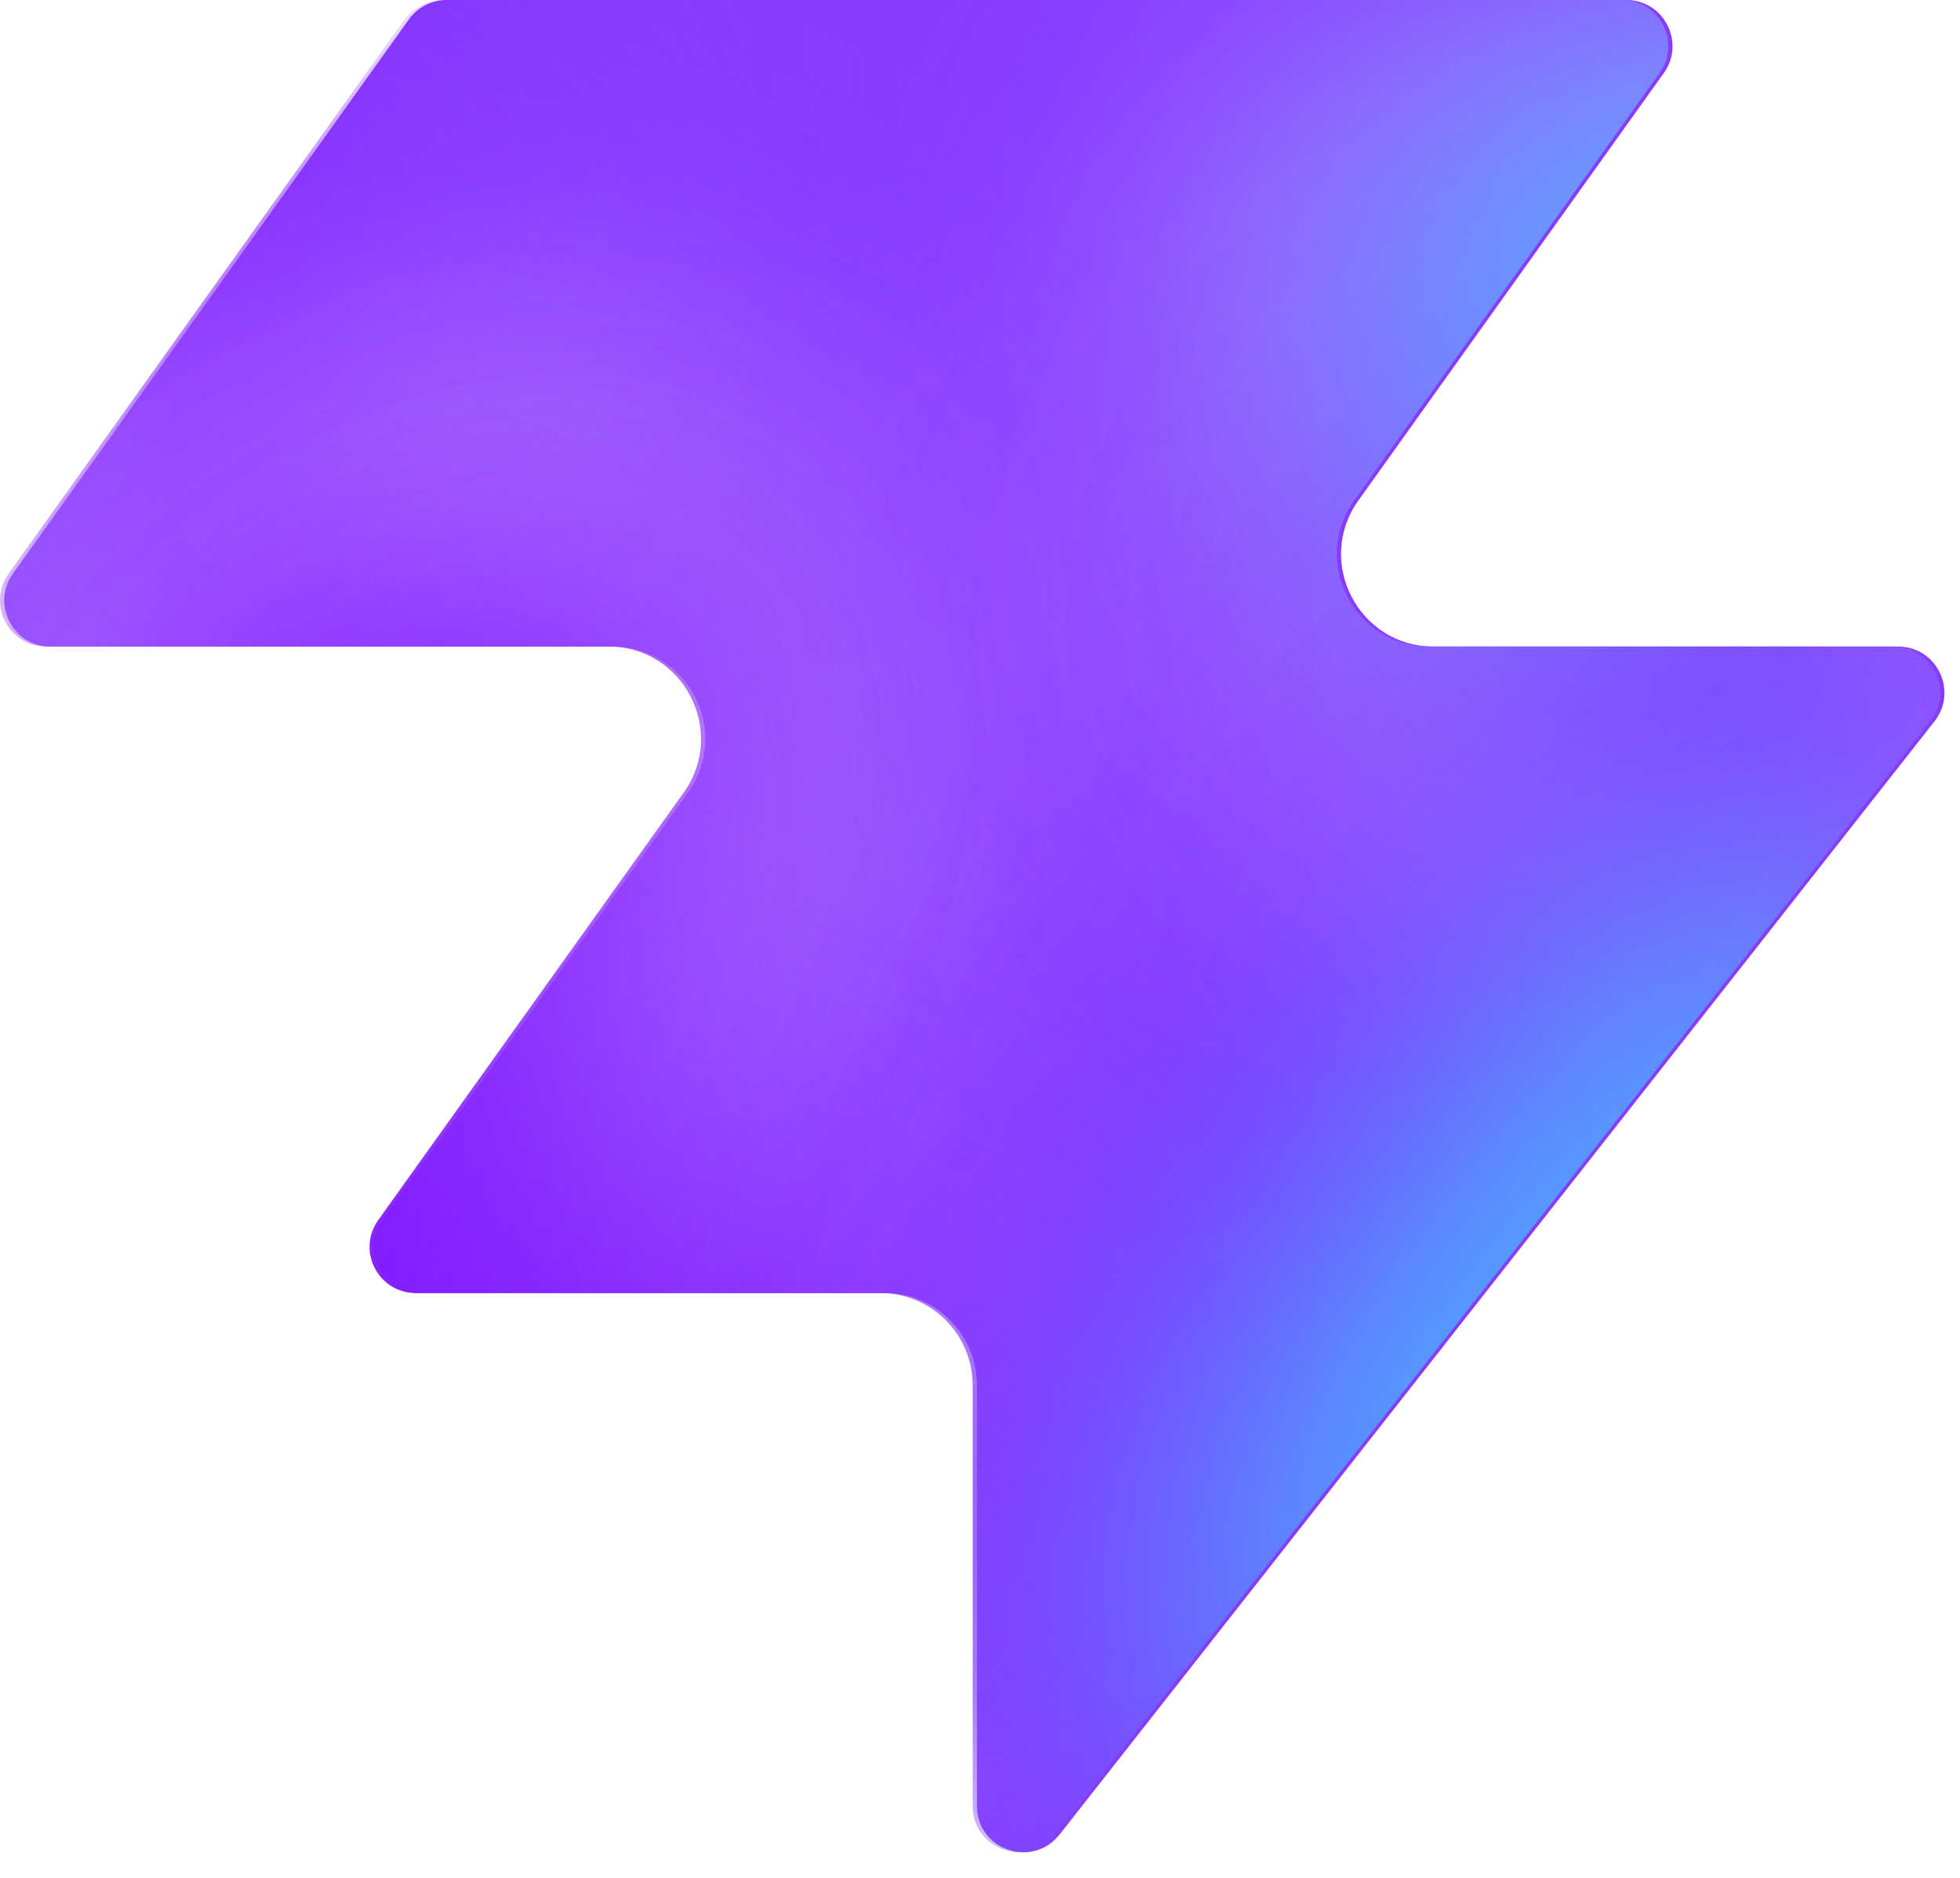
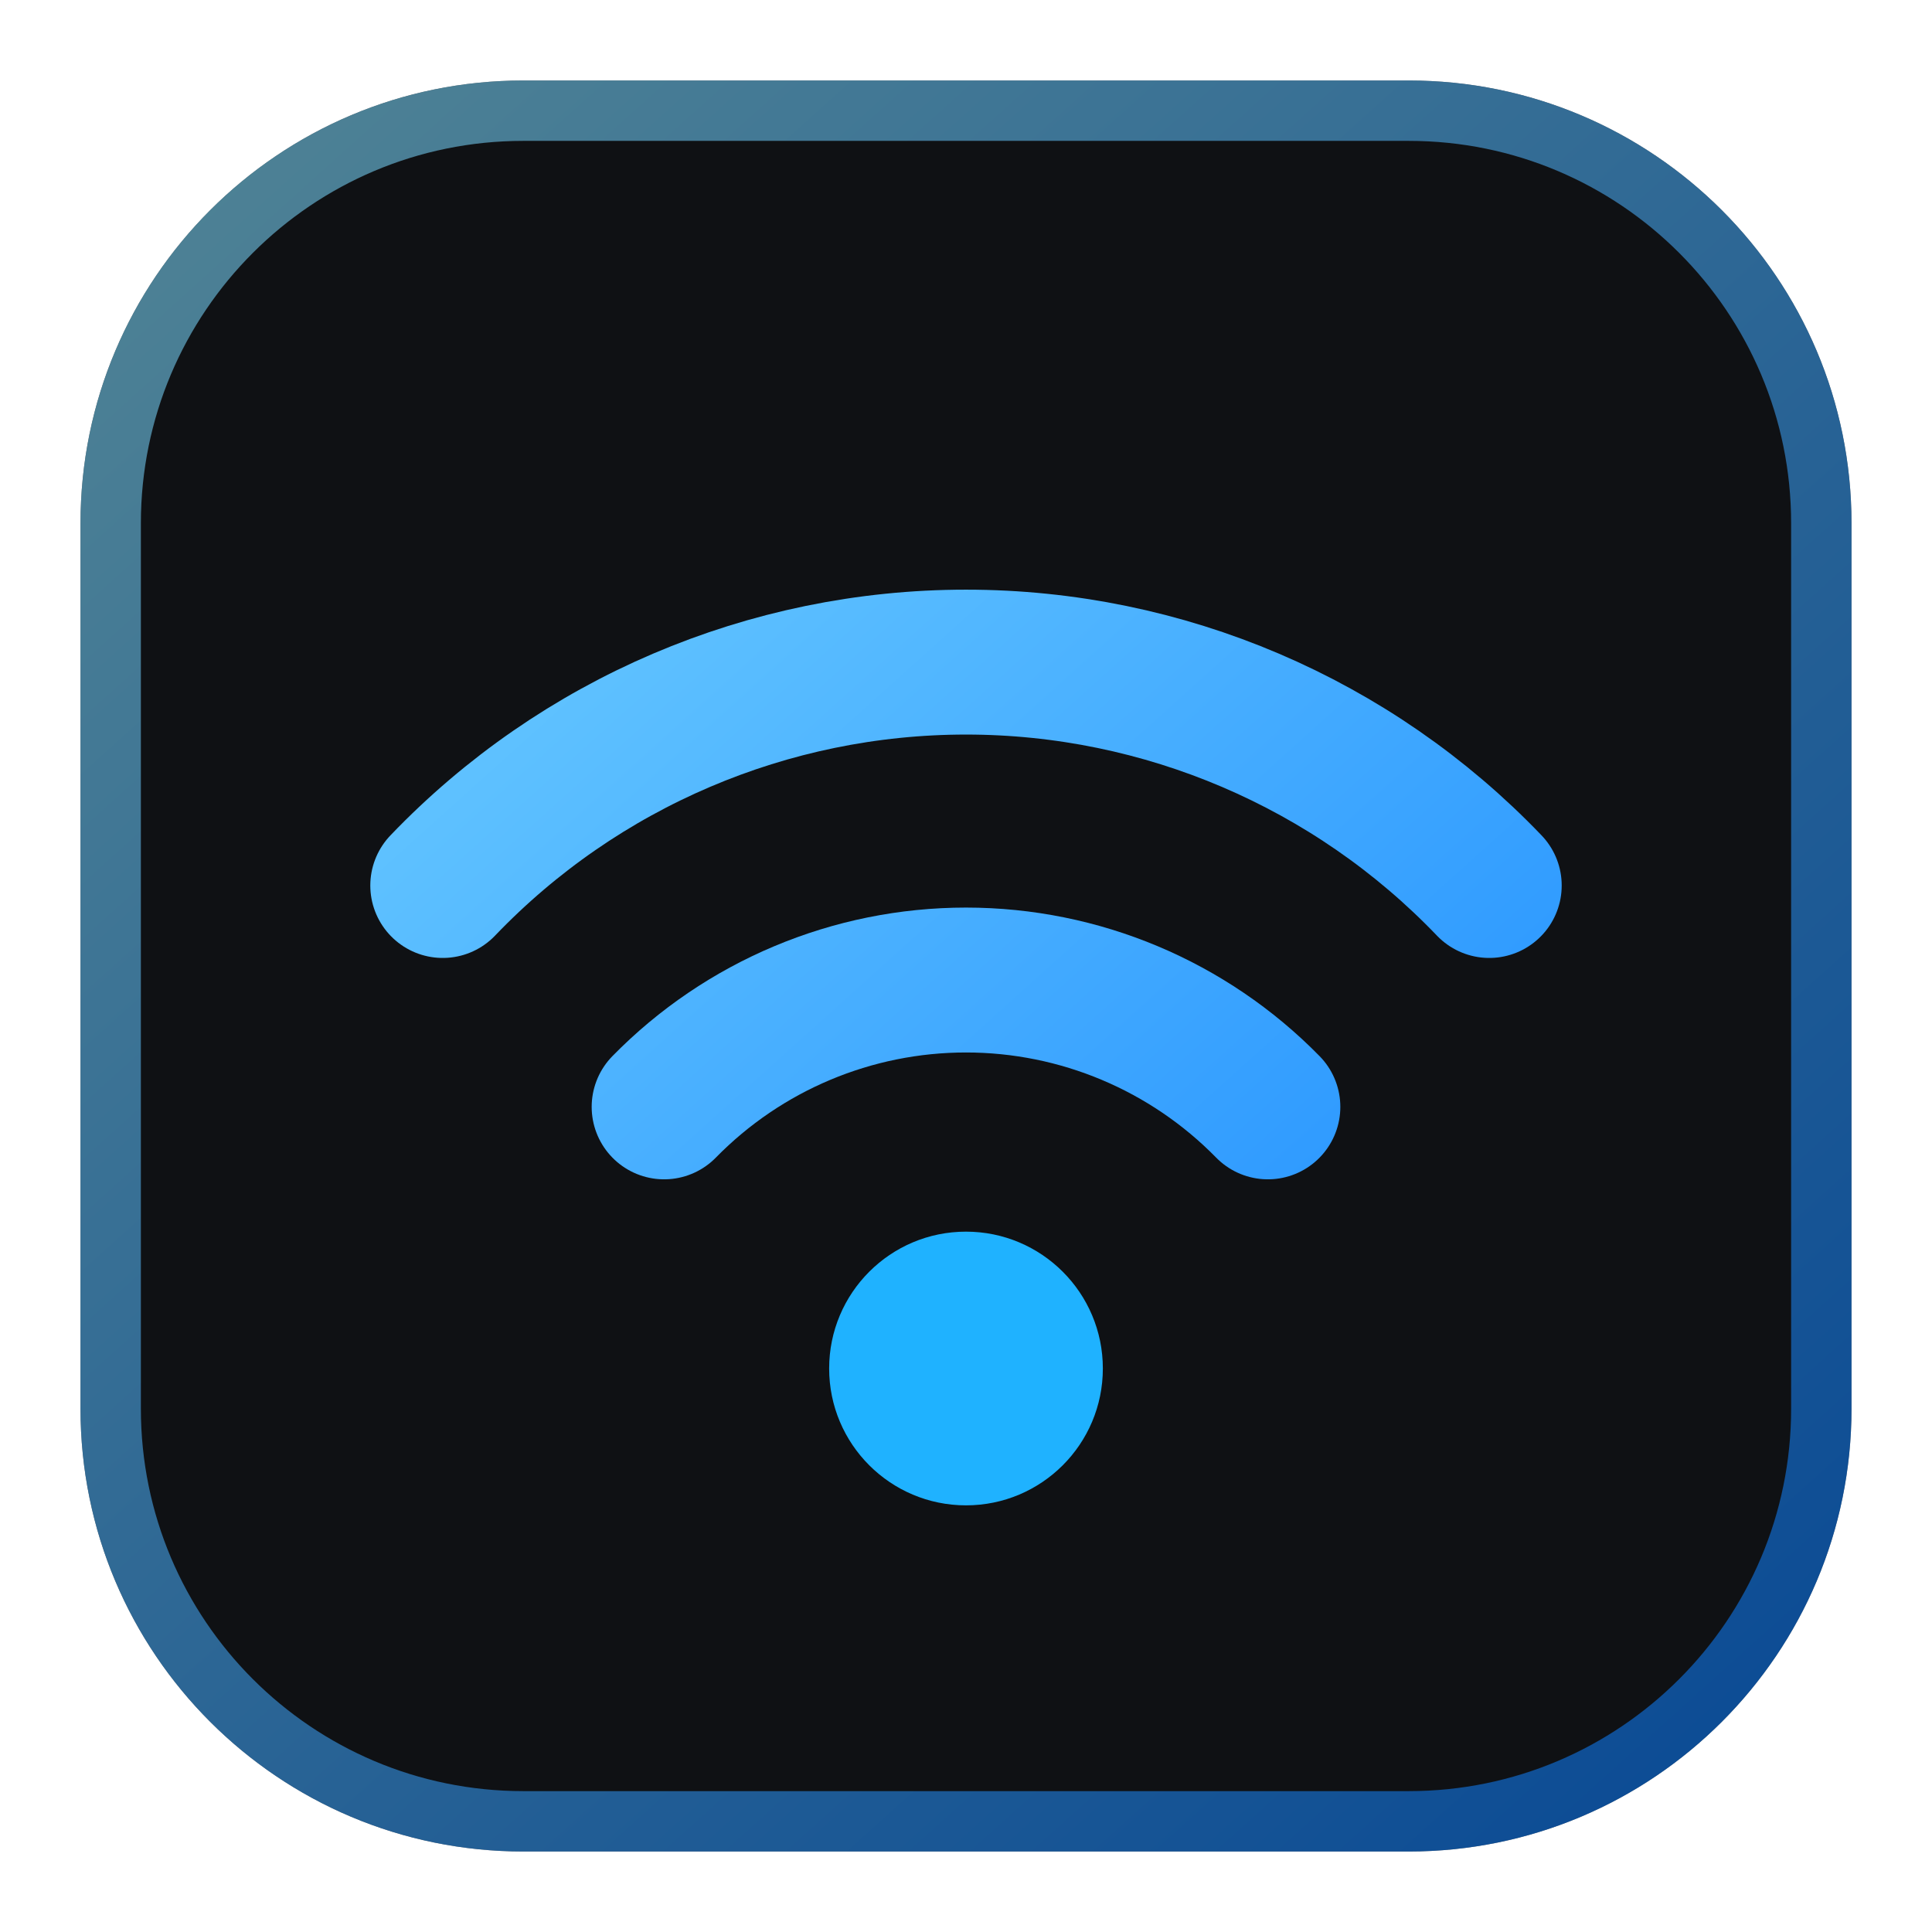
- <svg xmlns="http://www.w3.org/2000/svg" width="48" height="46" fill="none" viewBox="0 0 48 46">
-   <path fill="#863bff" d="M25.946 44.938c-.664.845-2.021.375-2.021-.698V33.937a2.26 2.26 0 0 0-2.262-2.262H10.287c-.92 0-1.456-1.04-.92-1.788l7.48-10.471c1.07-1.497 0-3.578-1.842-3.578H1.237c-.92 0-1.456-1.04-.92-1.788L10.013.474c.214-.297.556-.474.92-.474h28.894c.92 0 1.456 1.04.92 1.788l-7.48 10.471c-1.07 1.498 0 3.579 1.842 3.579h11.377c.943 0 1.473 1.088.89 1.83L25.947 44.94z" style="fill:#863bff;fill:color(display-p3 .525 .23 1);fill-opacity:1" />
-   <mask id="a" width="48" height="46" x="0" y="0" maskUnits="userSpaceOnUse" style="mask-type:alpha">
-     <path fill="#000" d="M25.842 44.938c-.664.844-2.021.375-2.021-.698V33.937a2.26 2.26 0 0 0-2.262-2.262H10.183c-.92 0-1.456-1.04-.92-1.788l7.48-10.471c1.07-1.498 0-3.579-1.842-3.579H1.133c-.92 0-1.456-1.04-.92-1.787L9.91.473c.214-.297.556-.474.92-.474h28.894c.92 0 1.456 1.04.92 1.788l-7.48 10.471c-1.07 1.498 0 3.578 1.842 3.578h11.377c.943 0 1.473 1.088.89 1.832L25.843 44.94z" style="fill:#000;fill-opacity:1" />
-   </mask>
-   <g mask="url(#a)">
-     <g filter="url(#b)">
-       <ellipse cx="5.508" cy="14.704" fill="#ede6ff" rx="5.508" ry="14.704" style="fill:#ede6ff;fill:color(display-p3 .927 .903 1);fill-opacity:1" transform="matrix(.00324 1 1 -.00324 -4.47 31.516)" />
-     </g>
-     <g filter="url(#c)">
-       <ellipse cx="10.399" cy="29.851" fill="#ede6ff" rx="10.399" ry="29.851" style="fill:#ede6ff;fill:color(display-p3 .927 .903 1);fill-opacity:1" transform="matrix(.00324 1 1 -.00324 -39.328 7.883)" />
-     </g>
-     <g filter="url(#d)">
-       <ellipse cx="5.508" cy="30.487" fill="#7e14ff" rx="5.508" ry="30.487" style="fill:#7e14ff;fill:color(display-p3 .492 .077 1);fill-opacity:1" transform="rotate(89.814 -25.913 -14.639)scale(1 -1)" />
-     </g>
-     <g filter="url(#e)">
-       <ellipse cx="5.508" cy="30.599" fill="#7e14ff" rx="5.508" ry="30.599" style="fill:#7e14ff;fill:color(display-p3 .492 .077 1);fill-opacity:1" transform="rotate(89.814 -32.644 -3.334)scale(1 -1)" />
-     </g>
-     <g filter="url(#f)">
-       <ellipse cx="5.508" cy="30.599" fill="#7e14ff" rx="5.508" ry="30.599" style="fill:#7e14ff;fill:color(display-p3 .492 .077 1);fill-opacity:1" transform="matrix(.00324 1 1 -.00324 -34.34 30.47)" />
-     </g>
-     <g filter="url(#g)">
-       <ellipse cx="14.072" cy="22.078" fill="#ede6ff" rx="14.072" ry="22.078" style="fill:#ede6ff;fill:color(display-p3 .927 .903 1);fill-opacity:1" transform="rotate(93.35 24.506 48.493)scale(-1 1)" />
-     </g>
-     <g filter="url(#h)">
-       <ellipse cx="3.47" cy="21.501" fill="#7e14ff" rx="3.47" ry="21.501" style="fill:#7e14ff;fill:color(display-p3 .492 .077 1);fill-opacity:1" transform="rotate(89.009 28.708 47.59)scale(-1 1)" />
-     </g>
-     <g filter="url(#i)">
-       <ellipse cx="3.47" cy="21.501" fill="#7e14ff" rx="3.47" ry="21.501" style="fill:#7e14ff;fill:color(display-p3 .492 .077 1);fill-opacity:1" transform="rotate(89.009 28.708 47.59)scale(-1 1)" />
-     </g>
-     <g filter="url(#j)">
-       <ellipse cx=".387" cy="8.972" fill="#7e14ff" rx="4.407" ry="29.108" style="fill:#7e14ff;fill:color(display-p3 .492 .077 1);fill-opacity:1" transform="rotate(39.51 .387 8.972)" />
-     </g>
-     <g filter="url(#k)">
-       <ellipse cx="47.523" cy="-6.092" fill="#7e14ff" rx="4.407" ry="29.108" style="fill:#7e14ff;fill:color(display-p3 .492 .077 1);fill-opacity:1" transform="rotate(37.892 47.523 -6.092)" />
-     </g>
-     <g filter="url(#l)">
-       <ellipse cx="41.412" cy="6.333" fill="#47bfff" rx="5.971" ry="9.665" style="fill:#47bfff;fill:color(display-p3 .28 .748 1);fill-opacity:1" transform="rotate(37.892 41.412 6.333)" />
-     </g>
-     <g filter="url(#m)">
-       <ellipse cx="-1.879" cy="38.332" fill="#7e14ff" rx="4.407" ry="29.108" style="fill:#7e14ff;fill:color(display-p3 .492 .077 1);fill-opacity:1" transform="rotate(37.892 -1.88 38.332)" />
-     </g>
-     <g filter="url(#n)">
-       <ellipse cx="-1.879" cy="38.332" fill="#7e14ff" rx="4.407" ry="29.108" style="fill:#7e14ff;fill:color(display-p3 .492 .077 1);fill-opacity:1" transform="rotate(37.892 -1.88 38.332)" />
-     </g>
-     <g filter="url(#o)">
-       <ellipse cx="35.651" cy="29.907" fill="#7e14ff" rx="4.407" ry="29.108" style="fill:#7e14ff;fill:color(display-p3 .492 .077 1);fill-opacity:1" transform="rotate(37.892 35.651 29.907)" />
-     </g>
-     <g filter="url(#p)">
-       <ellipse cx="38.418" cy="32.4" fill="#47bfff" rx="5.971" ry="15.297" style="fill:#47bfff;fill:color(display-p3 .28 .748 1);fill-opacity:1" transform="rotate(37.892 38.418 32.4)" />
-     </g>
-   </g>
+ <svg xmlns="http://www.w3.org/2000/svg" width="48" height="48" viewBox="0 0 48 48" fill="none">
  <defs>
-     <filter id="b" width="60.045" height="41.654" x="-19.77" y="16.149" color-interpolation-filters="sRGB" filterUnits="userSpaceOnUse">
-       <feFlood flood-opacity="0" result="BackgroundImageFix" />
-       <feBlend in="SourceGraphic" in2="BackgroundImageFix" result="shape" />
-       <feGaussianBlur result="effect1_foregroundBlur_2002_17158" stdDeviation="7.659" />
-     </filter>
-     <filter id="c" width="90.34" height="51.437" x="-54.613" y="-7.533" color-interpolation-filters="sRGB" filterUnits="userSpaceOnUse">
-       <feFlood flood-opacity="0" result="BackgroundImageFix" />
-       <feBlend in="SourceGraphic" in2="BackgroundImageFix" result="shape" />
-       <feGaussianBlur result="effect1_foregroundBlur_2002_17158" stdDeviation="7.659" />
-     </filter>
-     <filter id="d" width="79.355" height="29.4" x="-49.64" y="2.03" color-interpolation-filters="sRGB" filterUnits="userSpaceOnUse">
-       <feFlood flood-opacity="0" result="BackgroundImageFix" />
-       <feBlend in="SourceGraphic" in2="BackgroundImageFix" result="shape" />
-       <feGaussianBlur result="effect1_foregroundBlur_2002_17158" stdDeviation="4.596" />
-     </filter>
-     <filter id="e" width="79.579" height="29.4" x="-45.045" y="20.029" color-interpolation-filters="sRGB" filterUnits="userSpaceOnUse">
-       <feFlood flood-opacity="0" result="BackgroundImageFix" />
-       <feBlend in="SourceGraphic" in2="BackgroundImageFix" result="shape" />
-       <feGaussianBlur result="effect1_foregroundBlur_2002_17158" stdDeviation="4.596" />
-     </filter>
-     <filter id="f" width="79.579" height="29.4" x="-43.513" y="21.178" color-interpolation-filters="sRGB" filterUnits="userSpaceOnUse">
-       <feFlood flood-opacity="0" result="BackgroundImageFix" />
-       <feBlend in="SourceGraphic" in2="BackgroundImageFix" result="shape" />
-       <feGaussianBlur result="effect1_foregroundBlur_2002_17158" stdDeviation="4.596" />
-     </filter>
-     <filter id="g" width="74.749" height="58.852" x="15.756" y="-17.901" color-interpolation-filters="sRGB" filterUnits="userSpaceOnUse">
-       <feFlood flood-opacity="0" result="BackgroundImageFix" />
-       <feBlend in="SourceGraphic" in2="BackgroundImageFix" result="shape" />
-       <feGaussianBlur result="effect1_foregroundBlur_2002_17158" stdDeviation="7.659" />
-     </filter>
-     <filter id="h" width="61.377" height="25.362" x="23.548" y="2.284" color-interpolation-filters="sRGB" filterUnits="userSpaceOnUse">
-       <feFlood flood-opacity="0" result="BackgroundImageFix" />
-       <feBlend in="SourceGraphic" in2="BackgroundImageFix" result="shape" />
-       <feGaussianBlur result="effect1_foregroundBlur_2002_17158" stdDeviation="4.596" />
-     </filter>
-     <filter id="i" width="61.377" height="25.362" x="23.548" y="2.284" color-interpolation-filters="sRGB" filterUnits="userSpaceOnUse">
-       <feFlood flood-opacity="0" result="BackgroundImageFix" />
-       <feBlend in="SourceGraphic" in2="BackgroundImageFix" result="shape" />
-       <feGaussianBlur result="effect1_foregroundBlur_2002_17158" stdDeviation="4.596" />
-     </filter>
-     <filter id="j" width="56.045" height="63.649" x="-27.636" y="-22.853" color-interpolation-filters="sRGB" filterUnits="userSpaceOnUse">
-       <feFlood flood-opacity="0" result="BackgroundImageFix" />
-       <feBlend in="SourceGraphic" in2="BackgroundImageFix" result="shape" />
-       <feGaussianBlur result="effect1_foregroundBlur_2002_17158" stdDeviation="4.596" />
-     </filter>
-     <filter id="k" width="54.814" height="64.646" x="20.116" y="-38.415" color-interpolation-filters="sRGB" filterUnits="userSpaceOnUse">
-       <feFlood flood-opacity="0" result="BackgroundImageFix" />
-       <feBlend in="SourceGraphic" in2="BackgroundImageFix" result="shape" />
-       <feGaussianBlur result="effect1_foregroundBlur_2002_17158" stdDeviation="4.596" />
-     </filter>
-     <filter id="l" width="33.541" height="35.313" x="24.641" y="-11.323" color-interpolation-filters="sRGB" filterUnits="userSpaceOnUse">
-       <feFlood flood-opacity="0" result="BackgroundImageFix" />
-       <feBlend in="SourceGraphic" in2="BackgroundImageFix" result="shape" />
-       <feGaussianBlur result="effect1_foregroundBlur_2002_17158" stdDeviation="4.596" />
-     </filter>
-     <filter id="m" width="54.814" height="64.646" x="-29.286" y="6.009" color-interpolation-filters="sRGB" filterUnits="userSpaceOnUse">
-       <feFlood flood-opacity="0" result="BackgroundImageFix" />
-       <feBlend in="SourceGraphic" in2="BackgroundImageFix" result="shape" />
-       <feGaussianBlur result="effect1_foregroundBlur_2002_17158" stdDeviation="4.596" />
-     </filter>
-     <filter id="n" width="54.814" height="64.646" x="-29.286" y="6.009" color-interpolation-filters="sRGB" filterUnits="userSpaceOnUse">
-       <feFlood flood-opacity="0" result="BackgroundImageFix" />
-       <feBlend in="SourceGraphic" in2="BackgroundImageFix" result="shape" />
-       <feGaussianBlur result="effect1_foregroundBlur_2002_17158" stdDeviation="4.596" />
-     </filter>
-     <filter id="o" width="54.814" height="64.646" x="8.244" y="-2.416" color-interpolation-filters="sRGB" filterUnits="userSpaceOnUse">
-       <feFlood flood-opacity="0" result="BackgroundImageFix" />
-       <feBlend in="SourceGraphic" in2="BackgroundImageFix" result="shape" />
-       <feGaussianBlur result="effect1_foregroundBlur_2002_17158" stdDeviation="4.596" />
-     </filter>
-     <filter id="p" width="39.409" height="43.623" x="18.713" y="10.588" color-interpolation-filters="sRGB" filterUnits="userSpaceOnUse">
-       <feFlood flood-opacity="0" result="BackgroundImageFix" />
-       <feBlend in="SourceGraphic" in2="BackgroundImageFix" result="shape" />
-       <feGaussianBlur result="effect1_foregroundBlur_2002_17158" stdDeviation="4.596" />
-     </filter>
+     <linearGradient id="g" x1="6" y1="4" x2="42" y2="44" gradientUnits="userSpaceOnUse">
+       <stop stop-color="#7fdcff" />
+       <stop offset="1" stop-color="#0a7cff" />
+     </linearGradient>
  </defs>
+   <rect x="2" y="2" width="44" height="44" rx="11" fill="#0f1114" />
+   <rect x="2.75" y="2.75" width="42.5" height="42.5" rx="10.25" stroke="url(#g)" stroke-opacity=".55" stroke-width="1.5" />
+   <path d="M11 22a18 18 0 0 1 26 0" stroke="url(#g)" stroke-width="3.6" stroke-linecap="round" />
+   <path d="M16.5 27.5a10.5 10.5 0 0 1 15 0" stroke="url(#g)" stroke-width="3.6" stroke-linecap="round" />
+   <circle cx="24" cy="34" r="3.4" fill="#1fb2ff" />
</svg>
